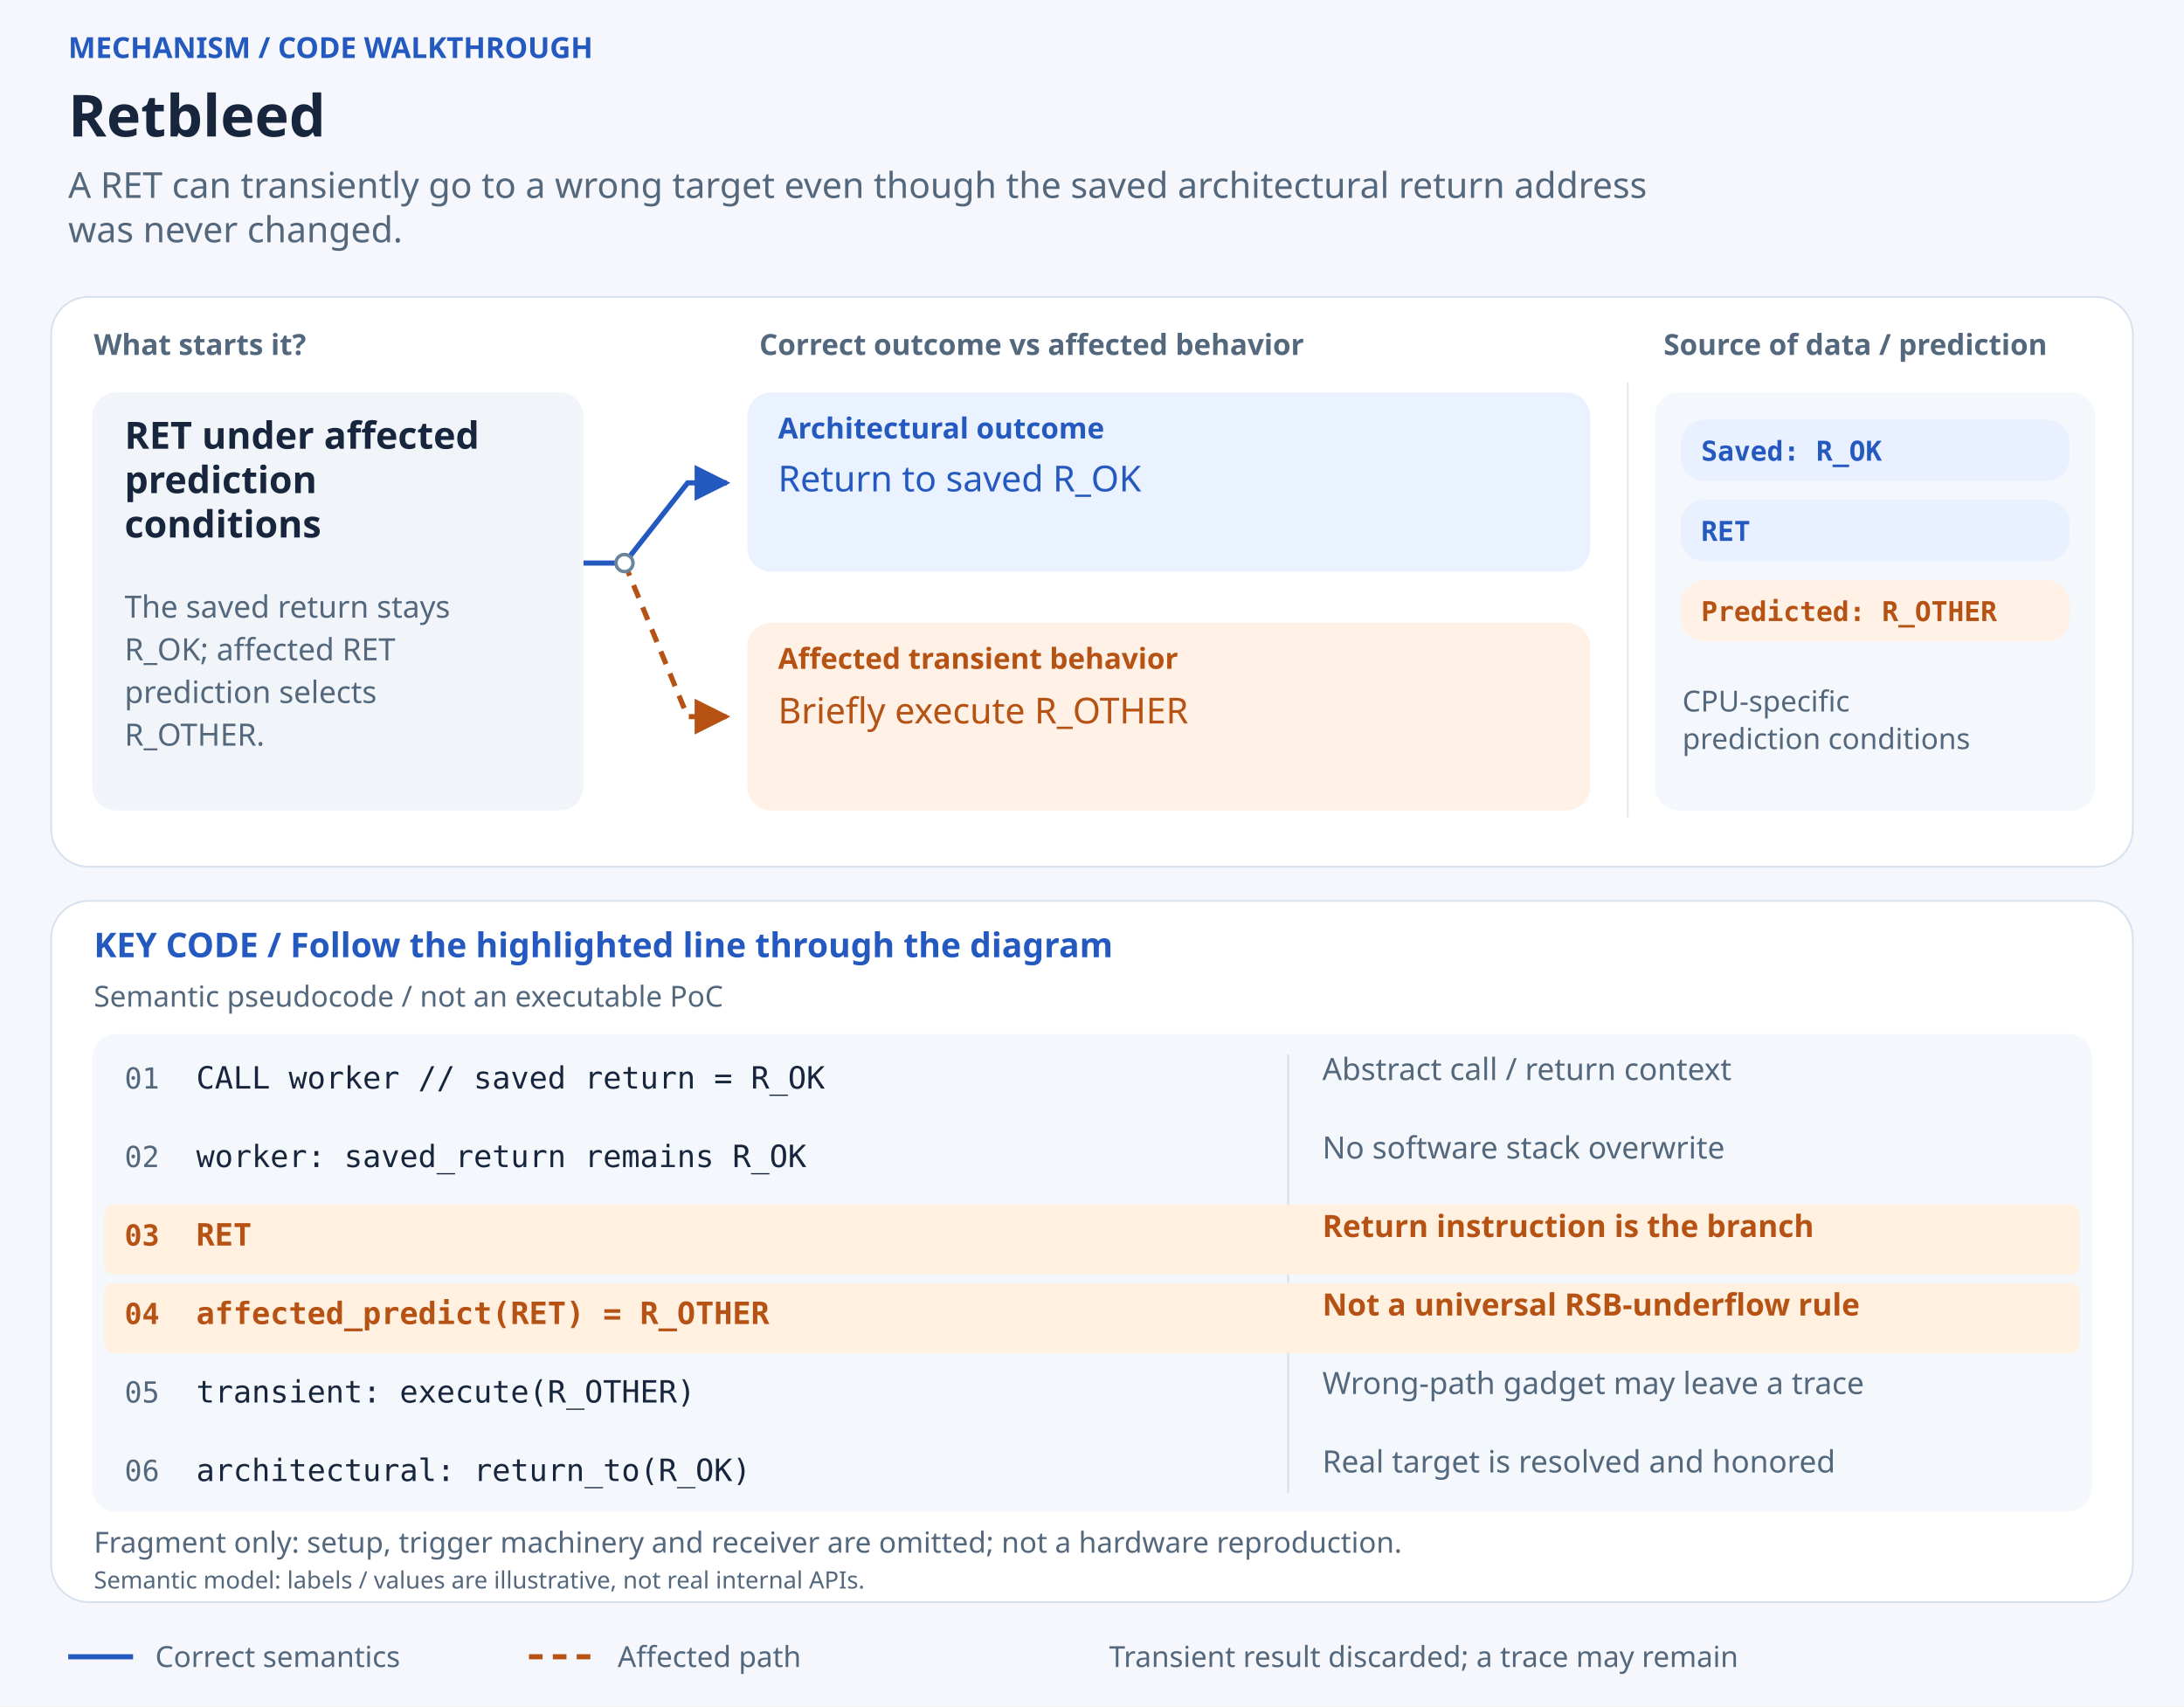
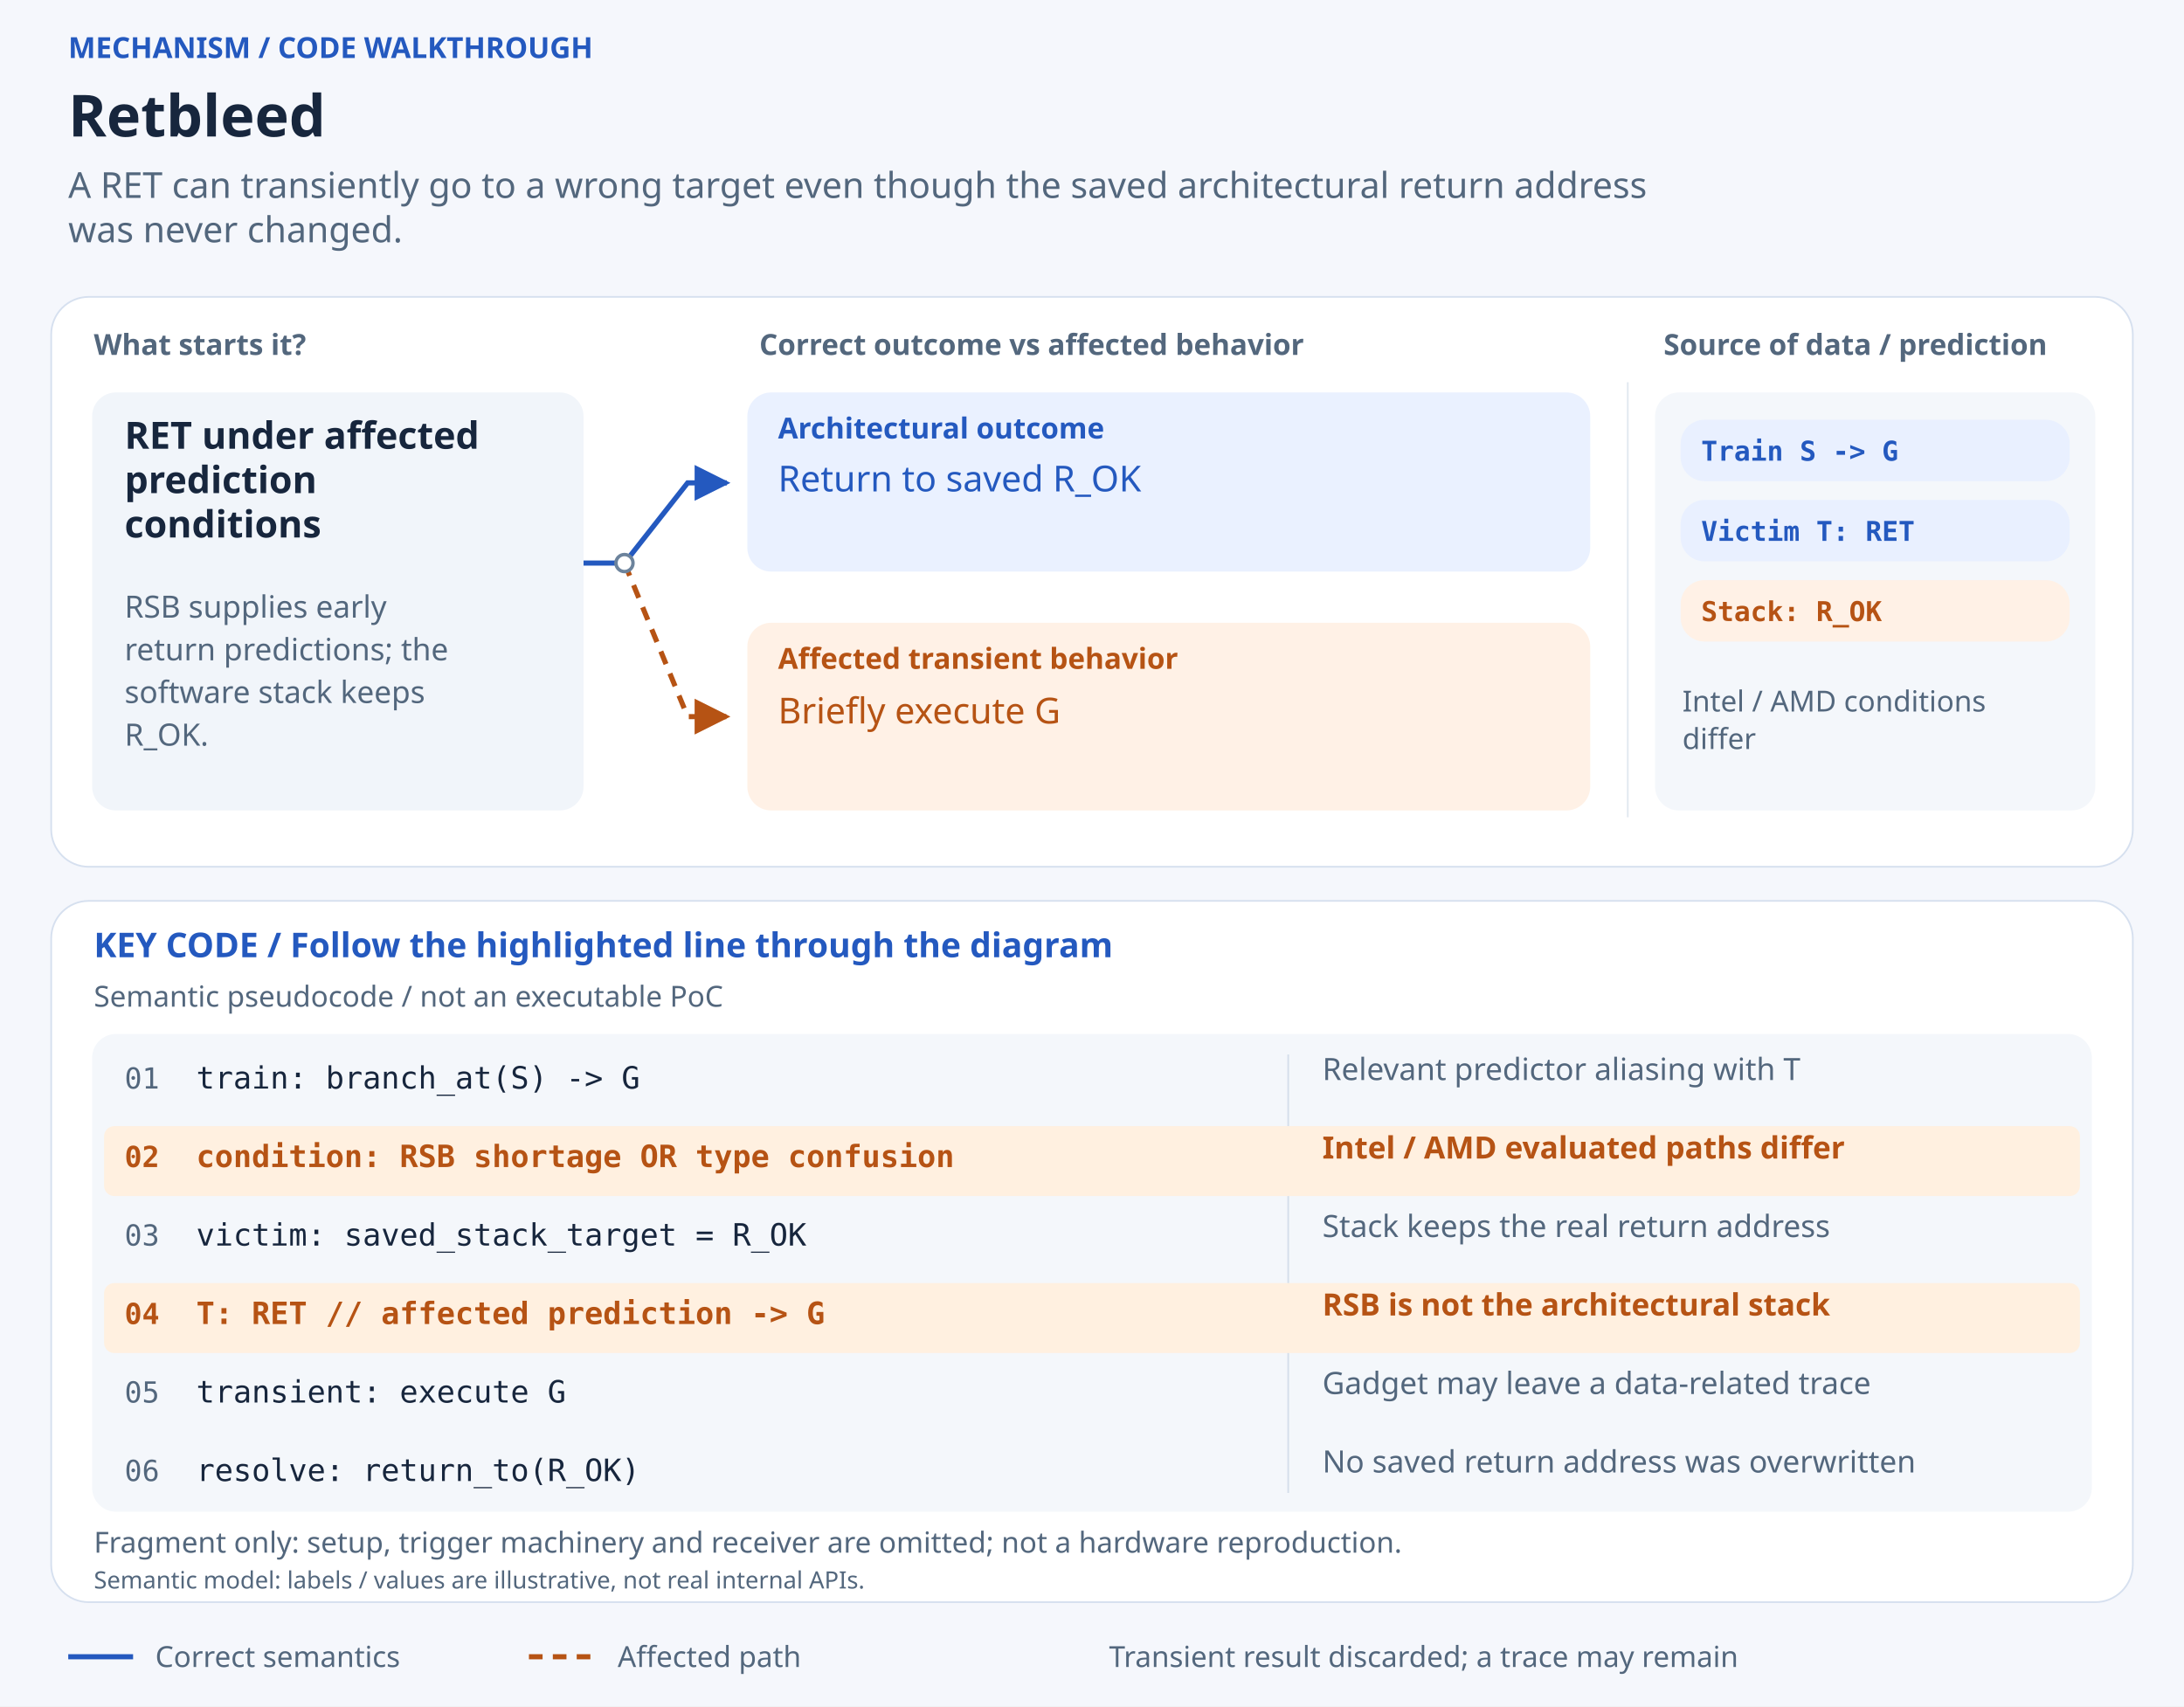
<svg xmlns="http://www.w3.org/2000/svg" viewBox="0 0 1280 1000" role="img" aria-labelledby="title desc">
  <defs>
    <marker id="blue" viewBox="0 0 10 10" refX="9" refY="5" markerWidth="7" markerHeight="7" orient="auto">
      <path d="M0 0L10 5L0 10Z" fill="#2459bf" />
    </marker>
    <marker id="orange" viewBox="0 0 10 10" refX="9" refY="5" markerWidth="7" markerHeight="7" orient="auto">
      <path d="M0 0L10 5L0 10Z" fill="#b65314" />
    </marker>
  </defs>
  <rect width="1280" height="1000" fill="#f5f7fc" />
  <g font-family="system-ui, sans-serif">
    <text x="40" y="34" font-size="17" fill="#2459bf" font-weight="700">MECHANISM / CODE WALKTHROUGH</text>
    <text x="40" y="80" font-size="34" fill="#17263d" font-weight="700">Retbleed</text>
    <text x="40" y="116" font-size="21" fill="#53677d">A RET can transiently go to a wrong target even though the saved architectural return address</text>
    <text x="40" y="142" font-size="21" fill="#53677d">was never changed.</text>
    <rect x="30" y="174" width="1220" height="334" rx="22" fill="#fff" stroke="#d6e0ef" />
    <text x="55" y="208" font-size="17" fill="#53677d" font-weight="700">What starts it?</text>
    <text x="445" y="208" font-size="17" fill="#53677d" font-weight="700">Correct outcome vs affected behavior</text>
    <text x="975" y="208" font-size="17" fill="#53677d" font-weight="700">Source of data / prediction</text>
    <rect x="54" y="230" width="288" height="245" rx="14" fill="#f1f5fa" stroke="none" />
    <text x="73" y="263" font-size="22" fill="#17263d" font-weight="700">RET under affected</text>
    <text x="73" y="289" font-size="22" fill="#17263d" font-weight="700">prediction</text>
    <text x="73" y="315" font-size="22" fill="#17263d" font-weight="700">conditions</text>
-     <text x="73" y="362" font-size="18" fill="#53677d">The saved return stays</text>
-     <text x="73" y="387" font-size="18" fill="#53677d">R_OK; affected RET</text>
-     <text x="73" y="412" font-size="18" fill="#53677d">prediction selects</text>
-     <text x="73" y="437" font-size="18" fill="#53677d">R_OTHER.</text>
+     <text x="73" y="362" font-size="18" fill="#53677d">RSB supplies early</text>
+     <text x="73" y="387" font-size="18" fill="#53677d">return predictions; the</text>
+     <text x="73" y="412" font-size="18" fill="#53677d">software stack keeps</text>
+     <text x="73" y="437" font-size="18" fill="#53677d">R_OK.</text>
    <rect x="438" y="230" width="494" height="105" rx="14" fill="#eaf1ff" stroke="none" />
    <text x="456" y="257" font-size="17" fill="#2459bf" font-weight="700">Architectural outcome</text>
    <text x="456" y="288" font-size="21" fill="#2459bf">Return to saved R_OK</text>
    <rect x="438" y="365" width="494" height="110" rx="14" fill="#fff1e6" stroke="none" />
    <text x="456" y="392" font-size="17" fill="#b65314" font-weight="700">Affected transient behavior</text>
-     <text x="456" y="424" font-size="21" fill="#b65314">Briefly execute R_OTHER</text>
+     <text x="456" y="424" font-size="21" fill="#b65314">Briefly execute G</text>
    <path d="M342 330H366L403 283H426" fill="none" stroke="#2459bf" stroke-width="3" marker-end="url(#blue)" />
    <path d="M366 330L403 420H426" fill="none" stroke="#b65314" stroke-width="3" stroke-dasharray="8 6" marker-end="url(#orange)" />
    <circle cx="366" cy="330" r="5" fill="white" stroke="#6c839c" stroke-width="2" />
    <path d="M954 224V479" stroke="#e1e8f0" />
    <rect x="970" y="230" width="258" height="245" rx="14" fill="#f4f7fb" stroke="none" />
    <rect x="985" y="246" width="228" height="36" rx="14" fill="#e9f0ff" stroke="none" />
-     <text x="997" y="270" font-size="16" fill="#2459bf" font-weight="700" font-family="ui-monospace, SFMono-Regular, Consolas, monospace">Saved: R_OK</text>
+     <text x="997" y="270" font-size="16" fill="#2459bf" font-weight="700" font-family="ui-monospace, SFMono-Regular, Consolas, monospace">Train S -&gt; G</text>
    <rect x="985" y="293" width="228" height="36" rx="14" fill="#e9f0ff" stroke="none" />
-     <text x="997" y="317" font-size="16" fill="#2459bf" font-weight="700" font-family="ui-monospace, SFMono-Regular, Consolas, monospace">RET</text>
+     <text x="997" y="317" font-size="16" fill="#2459bf" font-weight="700" font-family="ui-monospace, SFMono-Regular, Consolas, monospace">Victim T: RET</text>
    <rect x="985" y="340" width="228" height="36" rx="14" fill="#fff1e6" stroke="none" />
-     <text x="997" y="364" font-size="16" fill="#b65314" font-weight="700" font-family="ui-monospace, SFMono-Regular, Consolas, monospace">Predicted: R_OTHER</text>
-     <text x="986" y="417" font-size="17" fill="#53677d">CPU-specific</text>
-     <text x="986" y="439" font-size="17" fill="#53677d">prediction conditions</text>
+     <text x="997" y="364" font-size="16" fill="#b65314" font-weight="700" font-family="ui-monospace, SFMono-Regular, Consolas, monospace">Stack: R_OK</text>
+     <text x="986" y="417" font-size="17" fill="#53677d">Intel / AMD conditions</text>
+     <text x="986" y="439" font-size="17" fill="#53677d">differ</text>
    <rect x="30" y="528" width="1220" height="411" rx="22" fill="#fff" stroke="#d6e0ef" />
    <text x="55" y="561" font-size="20" fill="#2459bf" font-weight="700">KEY CODE / Follow the highlighted line through the diagram</text>
    <text x="55" y="590" font-size="17" fill="#53677d">Semantic pseudocode / not an executable PoC</text>
    <rect x="54" y="606" width="1172" height="280" rx="14" fill="#f4f7fb" stroke="none" />
    <path d="M755 618V875" stroke="#d5deeb" />
    <text x="73" y="638" font-size="17" fill="#53677d" font-family="ui-monospace, SFMono-Regular, Consolas, monospace">01</text>
-     <text x="115" y="638" font-size="18" fill="#17263d" font-family="ui-monospace, SFMono-Regular, Consolas, monospace" class="code-line">CALL worker  // saved return = R_OK</text>
-     <text x="775" y="633" font-size="18" fill="#53677d">Abstract call / return context</text>
-     <text x="73" y="684" font-size="17" fill="#53677d" font-family="ui-monospace, SFMono-Regular, Consolas, monospace">02</text>
-     <text x="115" y="684" font-size="18" fill="#17263d" font-family="ui-monospace, SFMono-Regular, Consolas, monospace" class="code-line">worker: saved_return remains R_OK</text>
-     <text x="775" y="679" font-size="18" fill="#53677d">No software stack overwrite</text>
-     <rect x="61" y="706" width="1158" height="41" rx="6" fill="#fff0e0" stroke="none" class="code-highlight" />
-     <text x="73" y="730" font-size="17" fill="#b65314" font-weight="700" font-family="ui-monospace, SFMono-Regular, Consolas, monospace">03</text>
-     <text x="115" y="730" font-size="18" fill="#b65314" font-weight="700" font-family="ui-monospace, SFMono-Regular, Consolas, monospace" class="code-line">RET</text>
-     <text x="775" y="725" font-size="18" fill="#b65314" font-weight="700">Return instruction is the branch</text>
+     <text x="115" y="638" font-size="18" fill="#17263d" font-family="ui-monospace, SFMono-Regular, Consolas, monospace" class="code-line">train: branch_at(S) -&gt; G</text>
+     <text x="775" y="633" font-size="18" fill="#53677d">Relevant predictor aliasing with T</text>
+     <rect x="61" y="660" width="1158" height="41" rx="6" fill="#fff0e0" stroke="none" class="code-highlight" />
+     <text x="73" y="684" font-size="17" fill="#b65314" font-weight="700" font-family="ui-monospace, SFMono-Regular, Consolas, monospace">02</text>
+     <text x="115" y="684" font-size="18" fill="#b65314" font-weight="700" font-family="ui-monospace, SFMono-Regular, Consolas, monospace" class="code-line">condition: RSB shortage OR type confusion</text>
+     <text x="775" y="679" font-size="18" fill="#b65314" font-weight="700">Intel / AMD evaluated paths differ</text>
+     <text x="73" y="730" font-size="17" fill="#53677d" font-family="ui-monospace, SFMono-Regular, Consolas, monospace">03</text>
+     <text x="115" y="730" font-size="18" fill="#17263d" font-family="ui-monospace, SFMono-Regular, Consolas, monospace" class="code-line">victim: saved_stack_target = R_OK</text>
+     <text x="775" y="725" font-size="18" fill="#53677d">Stack keeps the real return address</text>
    <rect x="61" y="752" width="1158" height="41" rx="6" fill="#fff0e0" stroke="none" class="code-highlight" />
    <text x="73" y="776" font-size="17" fill="#b65314" font-weight="700" font-family="ui-monospace, SFMono-Regular, Consolas, monospace">04</text>
-     <text x="115" y="776" font-size="18" fill="#b65314" font-weight="700" font-family="ui-monospace, SFMono-Regular, Consolas, monospace" class="code-line">affected_predict(RET) = R_OTHER</text>
-     <text x="775" y="771" font-size="18" fill="#b65314" font-weight="700">Not a universal RSB-underflow rule</text>
+     <text x="115" y="776" font-size="18" fill="#b65314" font-weight="700" font-family="ui-monospace, SFMono-Regular, Consolas, monospace" class="code-line">T: RET  // affected prediction -&gt; G</text>
+     <text x="775" y="771" font-size="18" fill="#b65314" font-weight="700">RSB is not the architectural stack</text>
    <text x="73" y="822" font-size="17" fill="#53677d" font-family="ui-monospace, SFMono-Regular, Consolas, monospace">05</text>
-     <text x="115" y="822" font-size="18" fill="#17263d" font-family="ui-monospace, SFMono-Regular, Consolas, monospace" class="code-line">transient: execute(R_OTHER)</text>
-     <text x="775" y="817" font-size="18" fill="#53677d">Wrong-path gadget may leave a trace</text>
+     <text x="115" y="822" font-size="18" fill="#17263d" font-family="ui-monospace, SFMono-Regular, Consolas, monospace" class="code-line">transient: execute G</text>
+     <text x="775" y="817" font-size="18" fill="#53677d">Gadget may leave a data-related trace</text>
    <text x="73" y="868" font-size="17" fill="#53677d" font-family="ui-monospace, SFMono-Regular, Consolas, monospace">06</text>
-     <text x="115" y="868" font-size="18" fill="#17263d" font-family="ui-monospace, SFMono-Regular, Consolas, monospace" class="code-line">architectural: return_to(R_OK)</text>
-     <text x="775" y="863" font-size="18" fill="#53677d">Real target is resolved and honored</text>
+     <text x="115" y="868" font-size="18" fill="#17263d" font-family="ui-monospace, SFMono-Regular, Consolas, monospace" class="code-line">resolve: return_to(R_OK)</text>
+     <text x="775" y="863" font-size="18" fill="#53677d">No saved return address was overwritten</text>
    <text x="55" y="910" font-size="17" fill="#53677d">Fragment only: setup, trigger machinery and receiver are omitted; not a hardware reproduction.</text>
    <text x="55" y="931" font-size="14" fill="#53677d">Semantic model: labels / values are illustrative, not real internal APIs.</text>
    <path d="M40 971H78" stroke="#2459bf" stroke-width="3" />
    <text x="91" y="977" font-size="17" fill="#53677d">Correct semantics</text>
    <path d="M310 971H348" stroke="#b65314" stroke-width="3" stroke-dasharray="8 6" />
    <text x="362" y="977" font-size="17" fill="#53677d">Affected path</text>
    <text x="650" y="977" font-size="17" fill="#53677d">Transient result discarded; a trace may remain</text>
  </g>
</svg>
